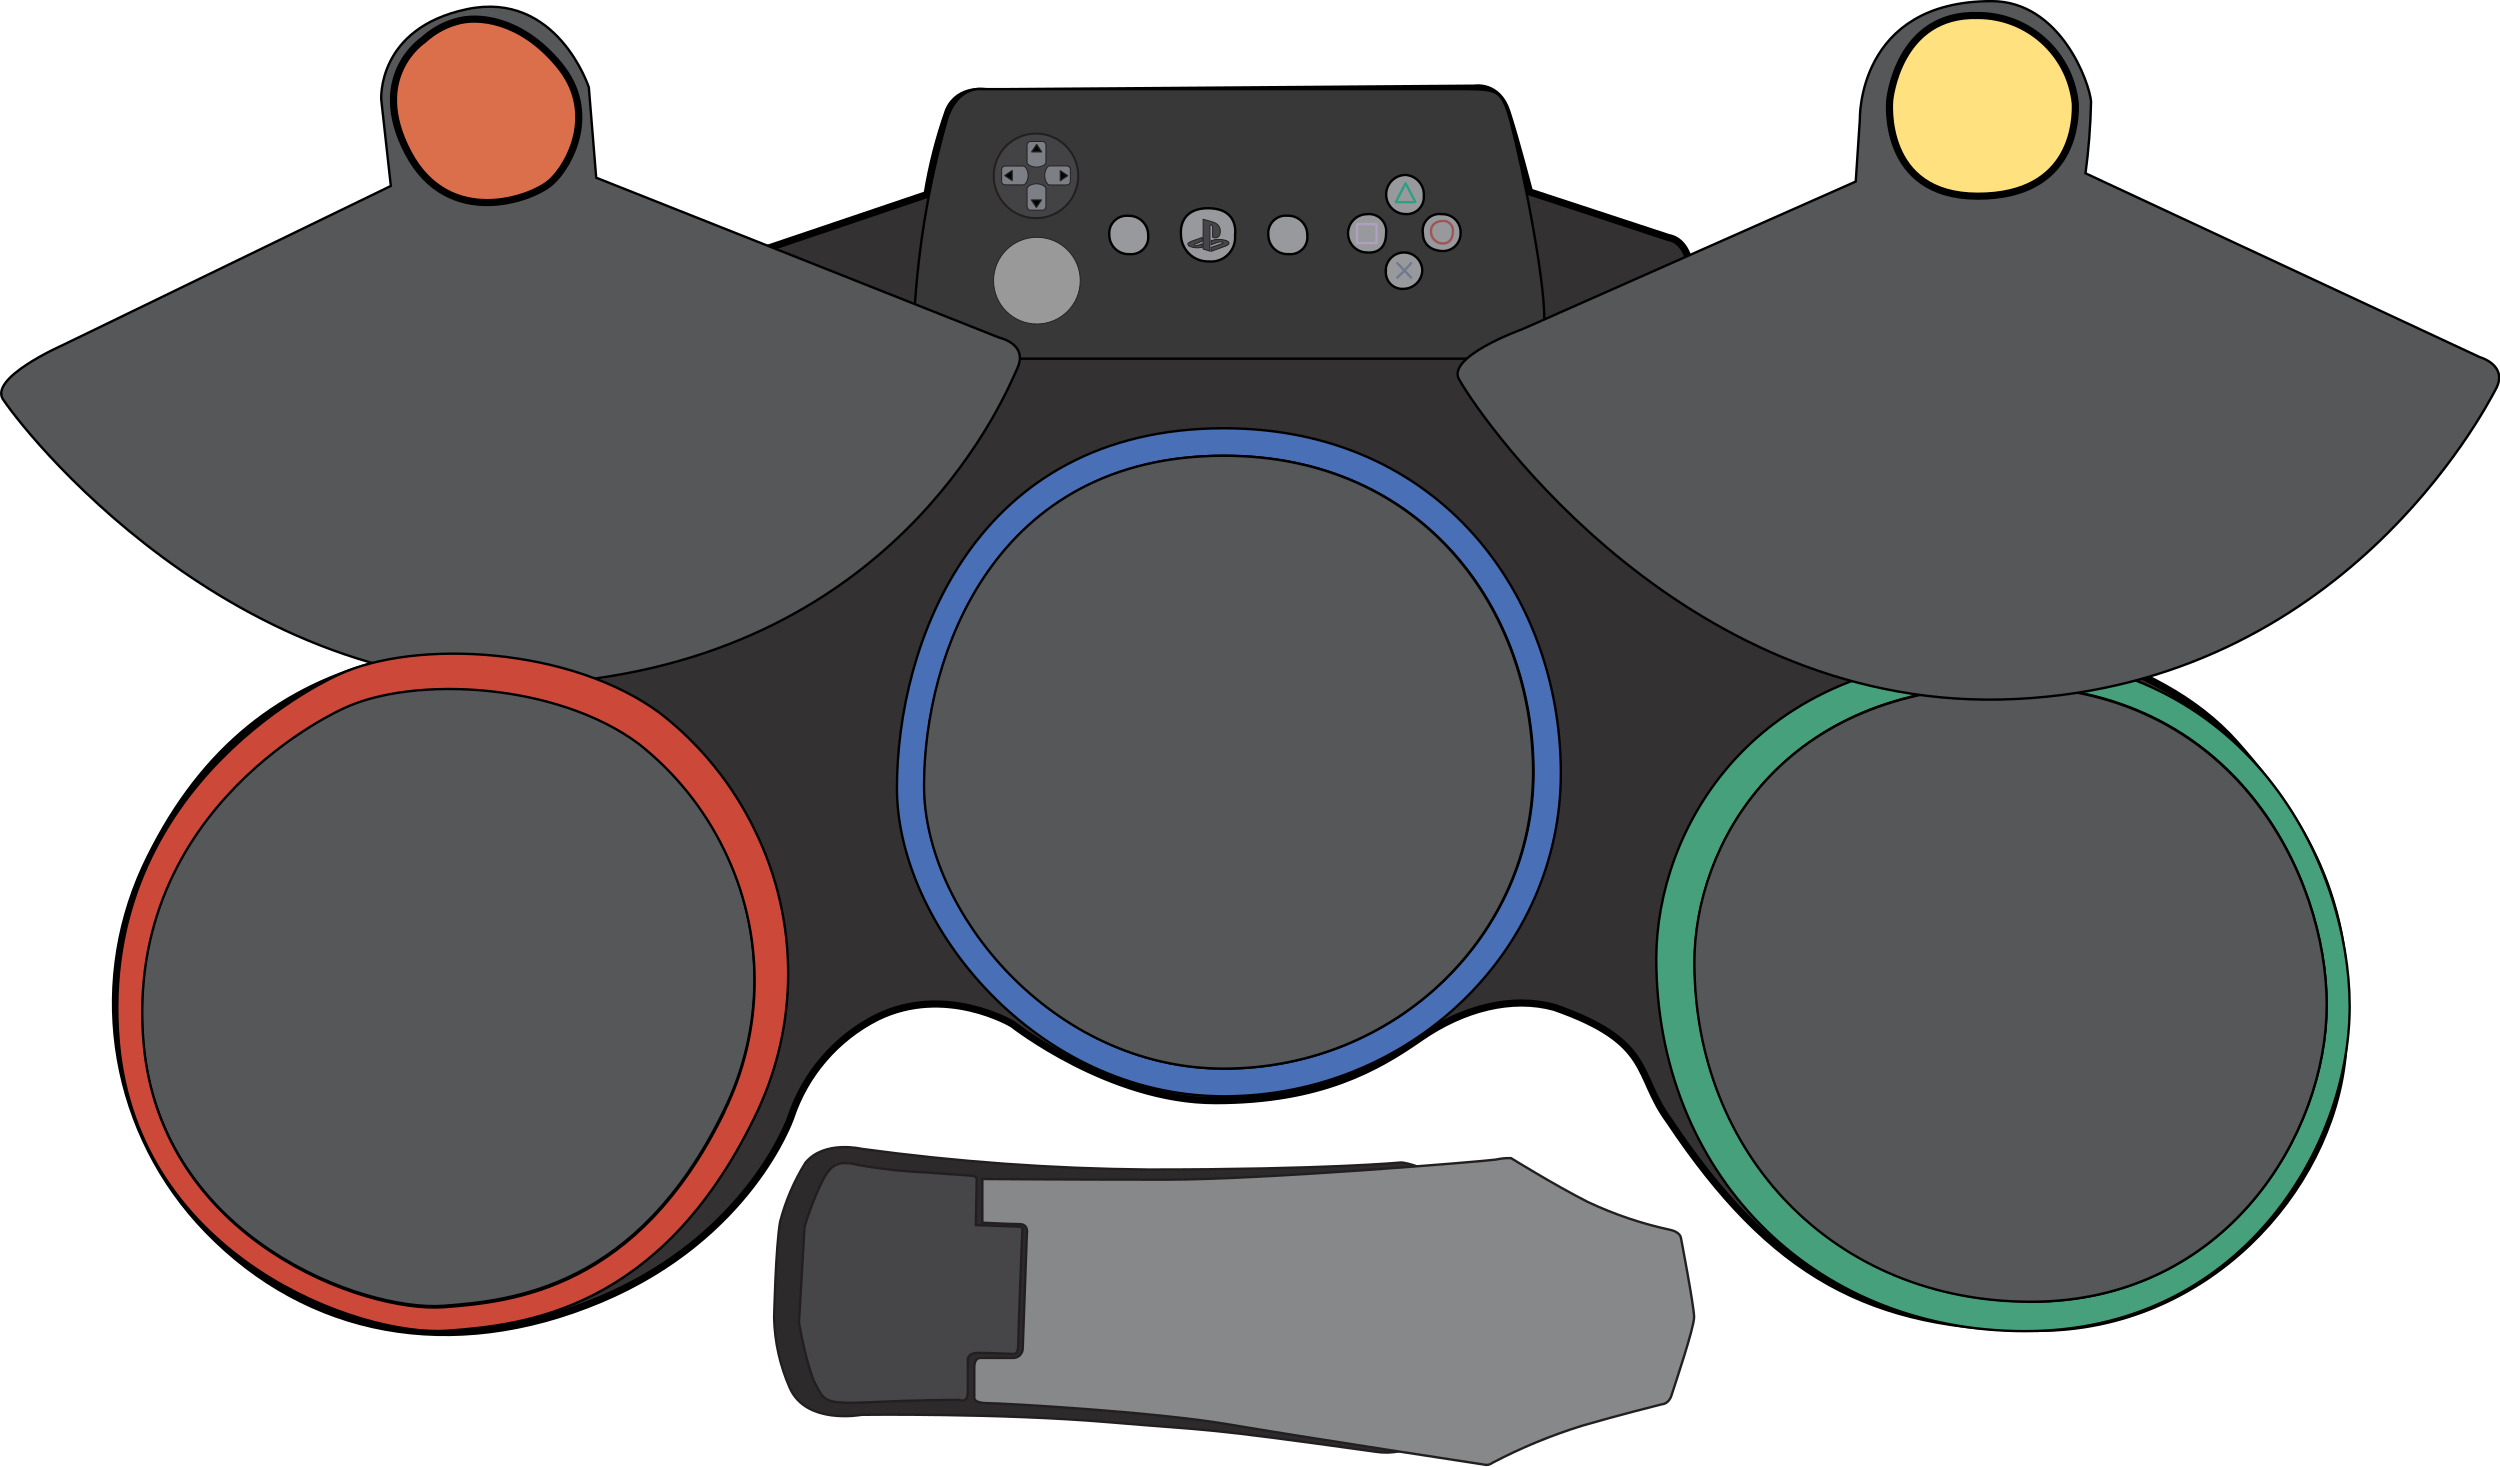
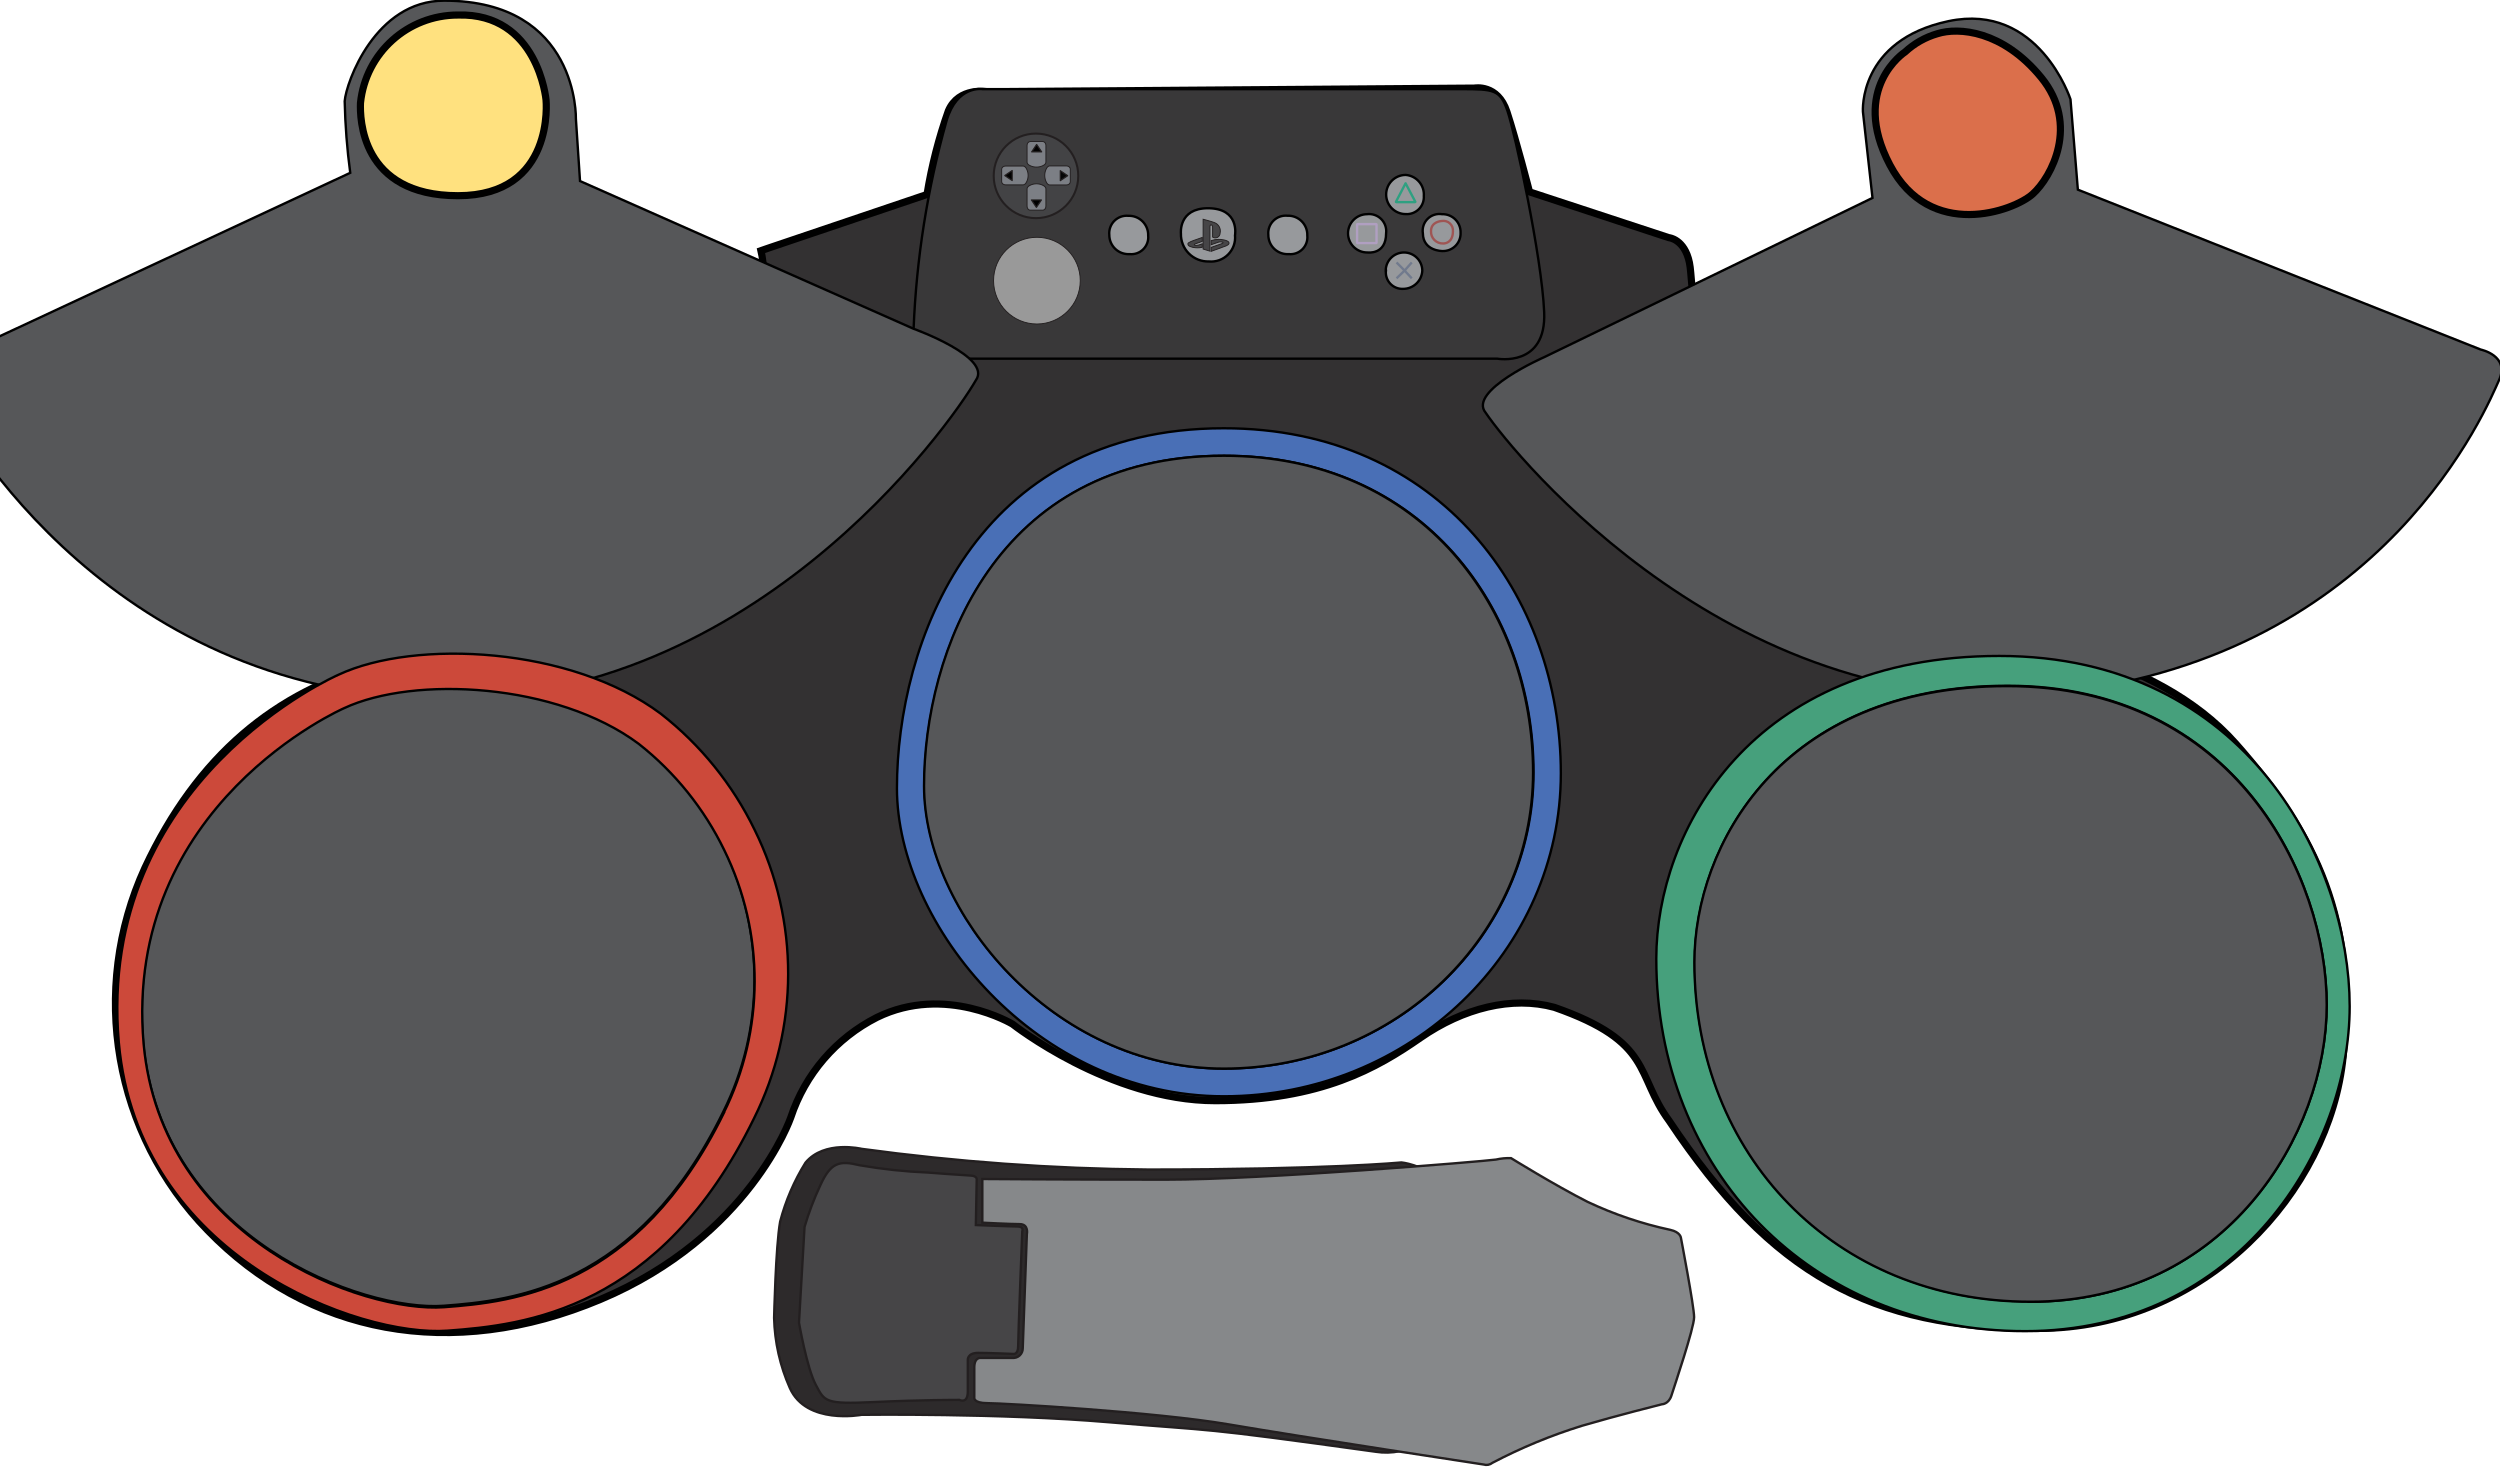
<svg xmlns="http://www.w3.org/2000/svg" id="PS3DrumGH" viewBox="0 0 261.11 153.14" version="1.1">
  <defs id="defs4">
    <style id="style2">.cls-1{fill:#333132;}.cls-1,.cls-10,.cls-2,.cls-3,.cls-4,.cls-5,.cls-6,.cls-7,.cls-8,.cls-9{stroke:#000;}.cls-1,.cls-10,.cls-11,.cls-12,.cls-13,.cls-14,.cls-15,.cls-16,.cls-17,.cls-18,.cls-2,.cls-3,.cls-4,.cls-5,.cls-6,.cls-7,.cls-8,.cls-9{stroke-miterlimit:10;}.cls-1,.cls-10,.cls-9{stroke-width:0.75px;}.cls-2{fill:#393839;}.cls-11,.cls-12,.cls-13,.cls-14,.cls-15,.cls-16,.cls-17,.cls-2,.cls-3,.cls-4,.cls-5,.cls-6,.cls-7,.cls-8{stroke-width:0.25px;}.cls-3{fill:#97999c;}.cls-4{fill:#302e2f;}.cls-5{fill:#565759;}.cls-6{fill:#cc493a;}.cls-7{fill:#496fb6;}.cls-8{fill:#46a07c;}.cls-9{fill:#db6f4b;}.cls-10{fill:#ffe17f;}.cls-11,.cls-12,.cls-13,.cls-14{fill:none;}.cls-11{stroke:#717a8d;}.cls-12{stroke:#9f5553;}.cls-13{stroke:#2ea081;}.cls-14{stroke:#b09fc1;}.cls-15{fill:#2d2a2b;}.cls-15,.cls-16,.cls-17,.cls-18{stroke:#231f20;}.cls-16,.cls-18{fill:#464547;}.cls-17{fill:#86888a;}.cls-18{stroke-width:0.1px;}</style>
  </defs>
  <path class="cls-1" d="M81.66,31.22l.81-.28L99,25.35a50,50,0,0,1,2.23-8.73c1.09-2.55,4.08-2,4.08-2l50.88-.38s2.42-.45,3.38,2.48,2.36,8.36,2.36,8.36l14.54,4.78s1.65.13,2.16,2.61-.57,7.53,7,11.1,19.38,3.82,23,16.57c2.8,10.46,3.06,11.48,3.06,11.48s15.42,1.4,24,11.09,12.62,18.49,11.22,32.65-14.41,28.43-31.88,28.43-27.8-5.61-38.51-21.68c-3.57-4.84-1.58-8.22-12-11.86-4.41-1.21-9.51.07-14,3.19S140.12,120,129.1,120s-21.17-8-21.17-8-7-4.21-14.16-.7a18.1,18.1,0,0,0-9,10.46s-4.27,12.43-19.89,19-30.54,3.57-41-7.21a34,34,0,0,1-6.56-37.87c5.48-11.73,13.64-18.42,24.29-21.29a65.7,65.7,0,0,1,11.62-1l2.55-11S57.09,44.9,71,44.73,81.66,31.22,81.66,31.22Z" transform="translate(-2.18 -5.04)" id="path6" />
  <path class="cls-2" d="M97.6,39.38c-.18,3.57,5.48,3.12,5.48,3.12l55.47,0s5.16.94,4.91-4.86-3.06-18.75-3.83-21-1.4-2.29-4.9-2.29H104.8s-2.67-.45-3.76,3.31A94,94,0,0,0,97.6,39.38Z" id="path8" transform="translate(-2.18 -5.04)" />
+   <g id="gLB" transform="translate(154.75,1.25)">
+     <path id="path32" transform="translate(-2.18,-5.04)" d="m 43,24.46 -1,-9 c 0,0 -0.51,-7.46 8.93,-9.46 9.44,-2 12.75,8.16 12.75,8.16 l 0.77,9.44 42.08,16.7 c 0,0 3.06,0.64 1.91,3.19 C 107.29,46.04 96.71,72.15 62.79,76.1 28.87,80.05 5.54,51.24 2.6,46.9 0.69,44.61 8.72,41.09 8.72,41.09 Z" class="cls-5" style="fill:#565759;stroke:#000000;stroke-width:0.25px;stroke-miterlimit:10" />
+     <path id="path36" transform="translate(-2.18,-5.04)" d="m 46.4,9.22 c 0,0 -5.8,3.78 -1.59,11.78 4.21,8 12.94,4.84 14.92,3.06 1.98,-1.78 4.91,-7.27 0.89,-12.18 C 56.6,6.97 52,6.61 49.78,7.31 A 8.43,8.43 0 0 0 46.4,9.22 Z" class="cls-9" style="fill:#db6f4b;stroke:#000000;stroke-width:0.75px;stroke-miterlimit:10" />
+   </g>
  <path class="cls-8" d="M211,73.55c-26,0-35.83,18.36-35.83,31.62,0,22.07,16.06,38.9,38.51,38.9s33.91-19.13,33.91-33.92S237,73.55,211,73.55Zm3.3,67.41c-20.46,0-35.11-15.35-35.11-35.47,0-12.09,8.95-28.83,32.67-28.83S245.19,96.54,245.19,110,234.72,141,214.26,141Z" transform="translate(-2.18 -5.04)" id="path28" />
-   <g id="gLB">
-     <path id="path32" transform="translate(-2.18 -5.04)" d="M43,24.46l-1-9S41.49,8,50.93,6s12.75,8.16,12.75,8.16l.77,9.44,42.08,16.7s3.06.64,1.91,3.19S96.71,72.15,62.79,76.1,5.54,51.24,2.6,46.9c-1.91-2.29,6.12-5.81,6.12-5.81Z" class="cls-5" />
-     <path id="path36" transform="translate(-2.18 -5.04)" d="M46.4,9.22S40.6,13,44.81,21s12.94,4.84,14.92,3.06,4.91-7.27.89-12.18S52,6.61,49.78,7.31A8.43,8.43,0,0,0,46.4,9.22Z" class="cls-9" />
-   </g>
  <g id="ga">
    <path id="path30" transform="translate(-2.18 -5.04)" d="M214.26,141c-20.46,0-35.11-15.35-35.11-35.47,0-12.09,8.95-28.83,32.67-28.83S245.19,96.54,245.19,110,234.72,141,214.26,141Z" class="cls-5" />
    <path id="path40" transform="translate(-2.18 -5.04)" d="M146.93,33.32a1.72,1.72,0,0,0,1.8,1.89,2,2,0,0,0,2-1.89,1.91,1.91,0,0,0-3.82,0Z" class="cls-3" />
    <polyline id="polyline48" points="145.86 29.07 146.7 28.26 145.86 27.41" class="cls-11" />
    <polyline id="polyline50" points="147.45 27.41 146.7 28.26 147.45 29.07" class="cls-11" />
  </g>
+   <g id="gx">
+     <path id="path34" d="m 36.58,18.05 -41.18,19.2 c 0,0 -3,0.84 -1.69,3.31 1.31,2.47 16.1,30.77 50.21,32.4 C 78.03,74.59 99.34,44.24 101.92,39.72 c 1.75,-2.42 -6.5,-5.38 -6.5,-5.38 L 60.58,18.91 60.15,12.43 c 0,0 0.33,-12.36 -13.76,-12.36 -7.21,0 -10.24,8.55 -10.39,10.5 a 67.22,67.22 0 0 0 0.58,7.48 z" class="cls-5" style="fill:#565759;stroke:#000000;stroke-width:0.25px;stroke-miterlimit:10" />
+     <path id="path38" d="m 57.03,10.44 c 0,0 1,10 -9.2,10 -10.2,0 -10.24,-8.16 -10.18,-9.69 a 10.23,10.23 0 0 1 10.18,-9.18 C 56.21,1.33 57.03,10.44 57.03,10.44 Z" class="cls-10" style="fill:#ffe17f;stroke:#000000;stroke-width:0.75px;stroke-miterlimit:10" />
+     <path id="path46" transform="translate(-2.18 -5.04)" d="M145,31.41s1.95.28,1.95-2a1.79,1.79,0,0,0-2-2,2,2,0,1,0,.05,4Z" class="cls-3" />
+     <rect id="rect56" rx="0.03" height="1.98" width="2.03" y="23.41" x="141.74" class="cls-14" />
+   </g>
  <g id="gb">
    <path id="path20" transform="translate(-2.18 -5.04)" d="M38.13,78.82s-23.15,10.09-21,35.1c1.86,20.51,23,28.12,31.38,27.5,7.29-.54,20.24-1.9,29.21-20.26a31,31,0,0,0,.07-27.53,31.81,31.81,0,0,0-8.93-11.09C60.34,76.17,45.43,75.4,38.13,78.82Z" class="cls-5" />
    <path id="path22" transform="translate(-2.18 -5.04)" d="M81,91.72A34.52,34.52,0,0,0,71.2,79.59c-9.35-7-25.67-7.82-33.66-4.08,0,0-25.33,11-22.95,38.42,2,22.44,25.16,30.77,34.34,30.09,8-.59,22.16-2.08,32-22.17A33.89,33.89,0,0,0,81,91.72Zm-3.23,29.59c-9,18.35-21.92,19.72-29.21,20.26-8.39.62-29.52-7-31.38-27.5C15,89.06,38.13,79,38.13,79c7.3-3.41,22.21-2.64,30.76,3.73a31.81,31.81,0,0,1,8.93,11.09A31,31,0,0,1,77.75,121.31Z" class="cls-6" />
    <path id="path42" transform="translate(-2.18 -5.04)" d="M152.81,31.26a1.84,1.84,0,0,0,1.92-1.91,1.88,1.88,0,0,0-1.94-1.94,1.75,1.75,0,0,0-2,2C150.81,31.26,152.81,31.26,152.81,31.26Z" class="cls-3" />
    <path id="path52" transform="translate(-2.18 -5.04)" d="M151.64,29.18a1.23,1.23,0,0,0,1.29,1.29c.26,0,1-.14,1-1.29a1,1,0,0,0-1.16-1.06C152.75,28.12,151.64,28.17,151.64,29.18Z" class="cls-12" />
-   </g>
-   <g id="gx">
-     <path id="path34" transform="translate(-2.18 -5.04)" d="M220,23.14l41.18,19.2s3,.84,1.69,3.31-16.1,30.77-50.21,32.4-55.42-28.72-58-33.24c-1.75-2.42,6.5-5.38,6.5-5.38L196,24l.43-6.48S196.1,5.16,210.19,5.16c7.21,0,10.24,8.55,10.39,10.5A67.22,67.22,0,0,1,220,23.14Z" class="cls-5" />
-     <path id="path38" transform="translate(-2.18 -5.04)" d="M199.55,15.53s-1,10,9.2,10,10.24-8.16,10.18-9.69a10.23,10.23,0,0,0-10.18-9.18C200.37,6.42,199.55,15.53,199.55,15.53Z" class="cls-10" />
-     <path id="path46" transform="translate(-2.18 -5.04)" d="M145,31.41s1.95.28,1.95-2a1.79,1.79,0,0,0-2-2,2,2,0,1,0,.05,4Z" class="cls-3" />
-     <rect id="rect56" rx="0.03" height="1.98" width="2.03" y="23.41" x="141.74" class="cls-14" />
  </g>
  <g id="gRB">
    <g data-name="Layer 14" id="Layer_14">
      <path id="path58" transform="translate(-2.18 -5.04)" d="M86.31,126.47a22.4,22.4,0,0,0-2.65,6.16c-.47,2.65-.63,10.06-.63,10.06A19.22,19.22,0,0,0,84.67,150c1.72,3.9,7.49,2.81,7.49,2.81s14.47-.19,25.89.78,8.79.43,27.82,3.08a7,7,0,0,0,2.51-.06s8.89-2.51,8.43-17.78c0-11.64-8.25-12.38-8.25-12.38s-7.78.74-26.44.74a237.12,237.12,0,0,1-29.94-2.16S88.28,124.09,86.31,126.47Z" class="cls-15" />
      <path id="path60" transform="translate(-2.18 -5.04)" d="M99.14,127.51a54.94,54.94,0,0,1-7.2-.77c-2.1-.52-3-.29-4.09,2.11a31.13,31.13,0,0,0-1.64,4.33l-.58,10s.82,4.74,1.75,6.49.94,2.05,6,1.81,9-.23,9-.23.88.47.88-.88,0-3.27,0-3.27-.08-.76,1.08-.76,3.68.11,3.68.11.5.09.5-.81c0-1.14.43-12,.43-12s.21-.5-.49-.5-4.36-.15-4.36-.15l.09-4.71s.11-.43-.65-.46S99.14,127.51,99.14,127.51Z" class="cls-16" />
      <path id="path62" transform="translate(-2.18 -5.04)" d="M104.78,128.18v4.56s2.9.15,3.89.15.76,1.05.76,1.05L109,145.87a1,1,0,0,1-1.08,1h-3.27s-.71-.14-.71,1V151s-.14.59,1.38.59,17.49.9,25.21,2.22S157.13,158,157.13,158a1,1,0,0,0,.93-.18,55.62,55.62,0,0,1,9.33-3.86c3.69-1.08,8.36-2.25,8.36-2.25s.71,0,1-.91,2.37-7.07,2.37-8.19-1.38-8.3-1.38-8.3-.06-.59-1.11-.82a39.79,39.79,0,0,1-8.63-2.92C164.55,128.82,160,126,160,126a6.13,6.13,0,0,0-1.58.15c-1.46.2-24.33,2.1-34.47,2.1S104.78,128.18,104.78,128.18Z" class="cls-17" />
    </g>
  </g>
  <g id="ghome">
    <path id="path10" transform="translate(-2.18 -5.04)" d="M125.52,29.43a2.84,2.84,0,0,0,2.92,2.92,2.51,2.51,0,0,0,2.73-2.73s.52-2.83-2.83-2.83C125.24,26.79,125.52,29.43,125.52,29.43Z" class="cls-3" />
    <path id="path65" transform="translate(-2.18 -5.04)" d="M128.83,28.8v1a.5.5,0,0,0,.78-.4.94.94,0,0,0-.62-1.12c-.27-.11-1.15-.34-1.15-.34v3.11l.71.22V28.72s0-.25.16-.18S128.83,28.8,128.83,28.8Z" class="cls-18" />
    <path id="path67" transform="translate(-2.18 -5.04)" d="M130.52,30.34c-.14-.23-.86-.31-1.05-.3a2.62,2.62,0,0,0-.79.13v.43l.74-.26a.74.74,0,0,1,.47,0c.1.05,0,.11-.13.16l-1.08.38v.41l1.53-.56S130.66,30.57,130.52,30.34Z" class="cls-18" />
    <path id="path69" transform="translate(-2.18 -5.04)" d="M126.25,30.48c0,.13,0,.27.5.39a2.43,2.43,0,0,0,1,0v-.37l-.21.08c-.22.09-.52.13-.6.06s.08-.13.08-.13l.73-.26v-.41l-.88.31S126.29,30.35,126.25,30.48Z" class="cls-18" />
  </g>
  <g id="gy">
    <path id="path24" transform="translate(-2.18 -5.04)" d="M130,49.77c-26.11,0-34.14,22.59-34.14,37.6,0,14.26,14.6,32.17,34.14,32.17s35.2-15.29,35.2-33.73S152.68,49.77,130,49.77Zm.05,66.88c-17.93,0-31.31-16.43-31.31-29.52,0-13.77,7.36-34.49,31.31-34.49,20.83,0,32.3,16.15,32.3,33.07S148,116.65,130,116.65Z" class="cls-7" />
    <path id="path26" transform="translate(-2.18 -5.04)" d="M130,116.65c-17.93,0-31.31-16.43-31.31-29.52,0-13.77,7.36-34.49,31.31-34.49,20.83,0,32.3,16.15,32.3,33.07S148,116.65,130,116.65Z" class="cls-5" />
    <path id="path44" transform="translate(-2.18 -5.04)" d="M149,27.4a1.78,1.78,0,0,0,1.89-1.89,2.06,2.06,0,0,0-1.89-2.2,2,2,0,1,0,0,4.09Z" class="cls-3" />
    <path id="rect56-3" d="m 147.827,21.079 c 0,0.017 -0.013,0.03 -0.03,0.03 h -1.97 c -0.017,0 -0.038,-0.015 -0.03,-0.03 l 1.007,-1.932 c 0.332,0.649 0.681,1.288 1.023,1.932 z" style="fill:none;stroke:#2ea081;stroke-width:0.25;stroke-linecap:butt;stroke-linejoin:round;stroke-miterlimit:10;stroke-dasharray:none;stroke-opacity:1;paint-order:normal" />
  </g>
  <g transform="translate(-2.7989056e-6,-3.4092572e-6)" id="gstart">
    <path id="path938" transform="translate(-2.02,-6.76)" d="m 136.62,33.3 a 1.77,1.77 0 0 0 1.94,-1.94 2,2 0 0 0 -2.07,-2.07 1.83,1.83 0 0 0 -2,2 2,2 0 0 0 2.13,2.01 z" class="cls-3" style="fill:#97999c;stroke:#000000;stroke-width:0.25px;stroke-miterlimit:10" />
  </g>
  <g transform="translate(-2.7989056e-6,-3.4092572e-6)" id="gback">
    <path id="path940" transform="translate(-2.02,-6.76)" d="m 120,33.3 a 1.77,1.77 0 0 0 1.94,-1.94 2,2 0 0 0 -2.06,-2.06 1.83,1.83 0 0 0 -2,2 2,2 0 0 0 2.12,2 z" class="cls-3" style="fill:#97999c;stroke:#000000;stroke-width:0.25px;stroke-miterlimit:10" />
  </g>
  <circle class="cls-15" id="circle46-6" style="fill:#434345;stroke:#231f20;stroke-width:0.217;stroke-linejoin:round;stroke-miterlimit:10;stroke-dasharray:none" cy="18.368" cx="108.202" r="4.416" />
  <g transform="matrix(0.6700559,0,0,0.6700559,41.01904,-29.72972)" id="gdown">
    <path id="rect1681" d="m 99.391,73.229 c 0.587,-0.284 1.319,-0.284 1.906,0 0.226,0.109 0.518,0.27 0.518,0.606 v 2.691 c 0,0.336 -0.231,0.606 -0.518,0.606 h -1.906 c -0.287,0 -0.518,-0.27 -0.518,-0.606 V 73.835 c 0,-0.336 0.292,-0.497 0.518,-0.606 z" style="opacity:1;vector-effect:none;fill:#7c7f85;fill-opacity:1;stroke:#231f20;stroke-width:0.154;stroke-linecap:round;stroke-linejoin:round;stroke-miterlimit:4;stroke-dasharray:none;stroke-dashoffset:0;stroke-opacity:1" />
    <path transform="matrix(1.044883,0,0,0.8975266,-2.008018,15.04162)" d="m 97.943,68.683 -0.369,-0.64 -0.369,-0.64 0.739,0 0.739,0 -0.369,0.64 z" id="path1699" style="opacity:1;vector-effect:none;fill:#000000;fill-opacity:1;stroke:#231f20;stroke-width:0.2;stroke-linecap:round;stroke-linejoin:round;stroke-miterlimit:4;stroke-dasharray:none;stroke-dashoffset:0;stroke-opacity:1" />
  </g>
  <g transform="matrix(0.6700559,0,0,0.6700559,41.01904,-29.72972)" id="gup">
    <path id="rect1677" d="m 99.39,66.43 h 1.907 c 0.287,0 0.518,0.262 0.518,0.587 v 2.607 c 0,0.325 -0.293,0.481 -0.518,0.587 -0.587,0.276 -1.32,0.276 -1.907,0 -0.226,-0.106 -0.518,-0.262 -0.518,-0.587 V 67.018 c 0,-0.325 0.231,-0.587 0.518,-0.587 z" style="opacity:1;vector-effect:none;fill:#7c7f85;fill-opacity:1;stroke:#231f20;stroke-width:0.151;stroke-linecap:round;stroke-linejoin:round;stroke-miterlimit:4;stroke-dasharray:none;stroke-dashoffset:0;stroke-opacity:1" />
    <path transform="matrix(1.044883,0,0,-0.8975266,-1.969348,128.5395)" d="m 97.943,68.683 -0.369,-0.64 -0.369,-0.64 0.739,0 0.739,0 -0.369,0.64 z" id="path1699-0" style="opacity:1;vector-effect:none;fill:#000000;fill-opacity:1;stroke:#231f20;stroke-width:0.2;stroke-linecap:round;stroke-linejoin:round;stroke-miterlimit:4;stroke-dasharray:none;stroke-dashoffset:0;stroke-opacity:1" />
  </g>
  <g transform="matrix(0.6700559,0,0,0.6700559,41.01904,-29.72972)" id="gright">
    <path id="rect1683" d="m 102.426,70.231 h 2.6 c 0.327,0 0.59,0.233 0.59,0.523 v 1.925 c 0,0.29 -0.263,0.523 -0.59,0.523 h -2.6 c -0.327,0 -0.483,-0.295 -0.59,-0.523 -0.277,-0.593 -0.277,-1.332 0,-1.925 0.106,-0.228 0.263,-0.523 0.59,-0.523 z" style="opacity:1;vector-effect:none;fill:#7c7f85;fill-opacity:1;stroke:#231f20;stroke-width:0.152;stroke-linecap:round;stroke-linejoin:round;stroke-miterlimit:4;stroke-dasharray:none;stroke-dashoffset:0;stroke-opacity:1" />
    <path transform="matrix(0,-1.044883,0.8975266,0,43.55427,174.0934)" d="m 97.943,68.683 -0.369,-0.64 -0.369,-0.64 0.739,0 0.739,0 -0.369,0.64 z" id="path1699-6" style="opacity:1;vector-effect:none;fill:#050506;fill-opacity:1;stroke:#231f20;stroke-width:0.2;stroke-linecap:round;stroke-linejoin:round;stroke-miterlimit:4;stroke-dasharray:none;stroke-dashoffset:0;stroke-opacity:1" />
  </g>
  <g transform="matrix(0.6700559,0,0,0.6700559,41.01904,-29.72972)" id="gleft">
    <path id="rect1679" d="m 95.522,70.246 h 2.7 c 0.337,0 0.498,0.292 0.608,0.518 0.285,0.587 0.285,1.319 0,1.906 -0.11,0.226 -0.271,0.518 -0.608,0.518 H 95.522 c -0.337,0 -0.608,-0.231 -0.608,-0.518 v -1.906 c 0,-0.287 0.271,-0.518 0.608,-0.518 z" style="opacity:1;vector-effect:none;fill:#7c7f85;fill-opacity:1;stroke:#231f20;stroke-width:0.154;stroke-linecap:round;stroke-linejoin:round;stroke-miterlimit:4;stroke-dasharray:none;stroke-dashoffset:0;stroke-opacity:1" />
    <path transform="matrix(0,-1.044883,-0.8975266,0,157.0522,174.0713)" d="m 97.943,68.683 -0.369,-0.64 -0.369,-0.64 0.739,0 0.739,0 -0.369,0.64 z" id="path1699-0-1" style="opacity:1;vector-effect:none;fill:#000000;fill-opacity:1;stroke:#231f20;stroke-width:0.2;stroke-linecap:round;stroke-linejoin:round;stroke-miterlimit:4;stroke-dasharray:none;stroke-dashoffset:0;stroke-opacity:1" />
  </g>
  <circle class="cls-13" cx="108.299" cy="29.312" r="4.53" id="gljoy" style="fill:#999999;fill-opacity:1;stroke:#231f20;stroke-width:0.1px;stroke-miterlimit:10" />
</svg>
